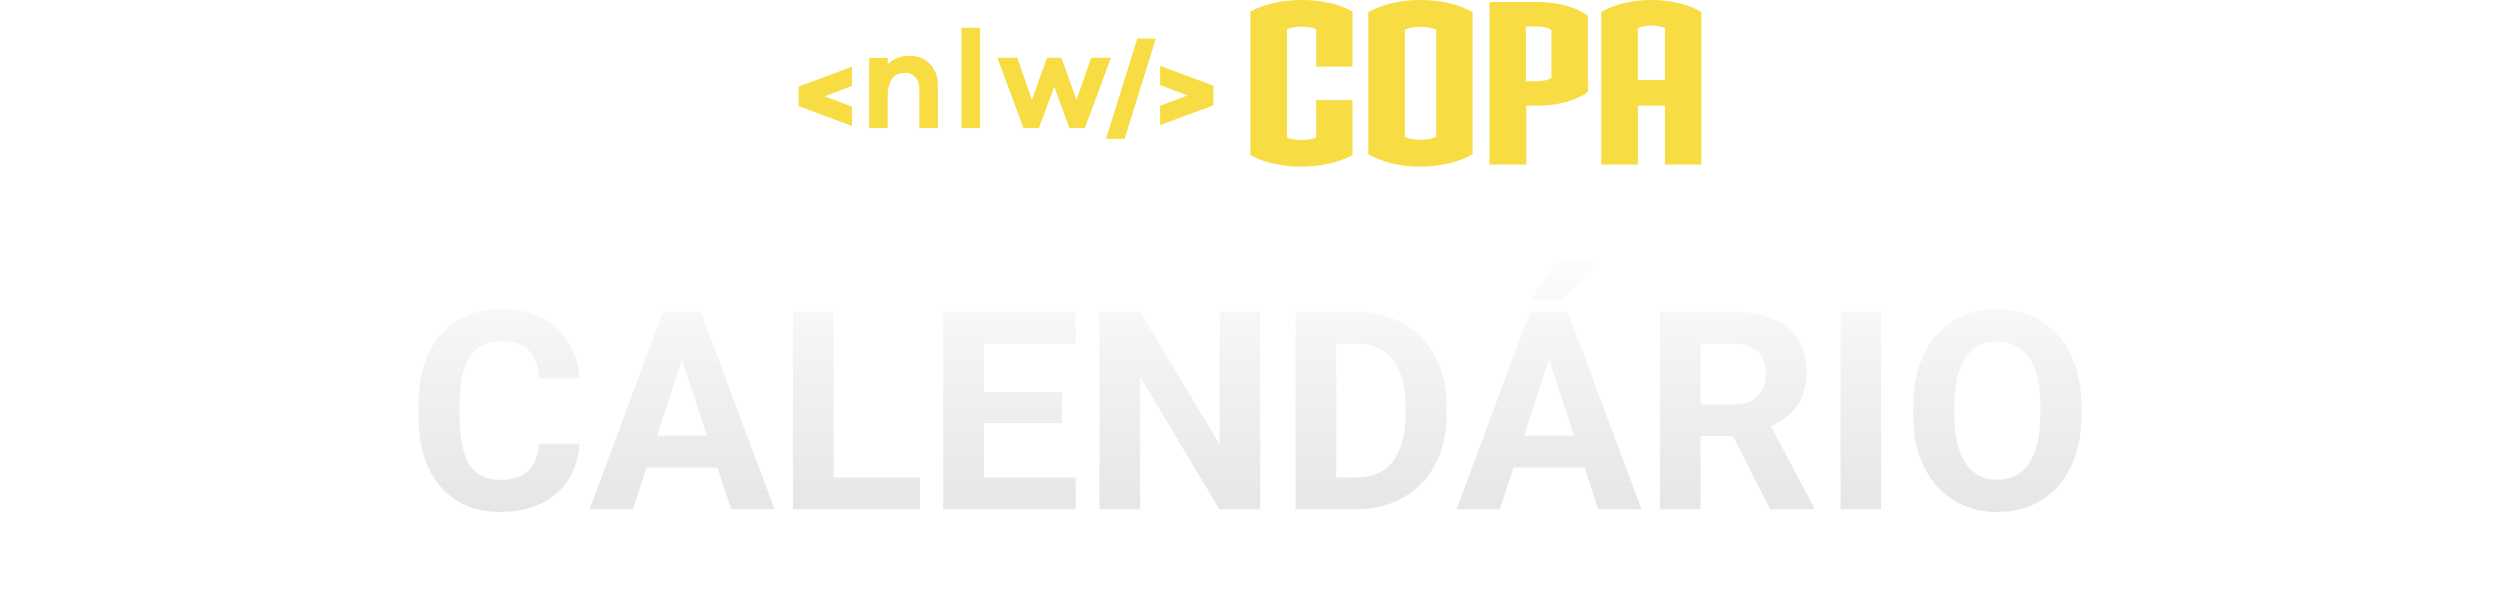
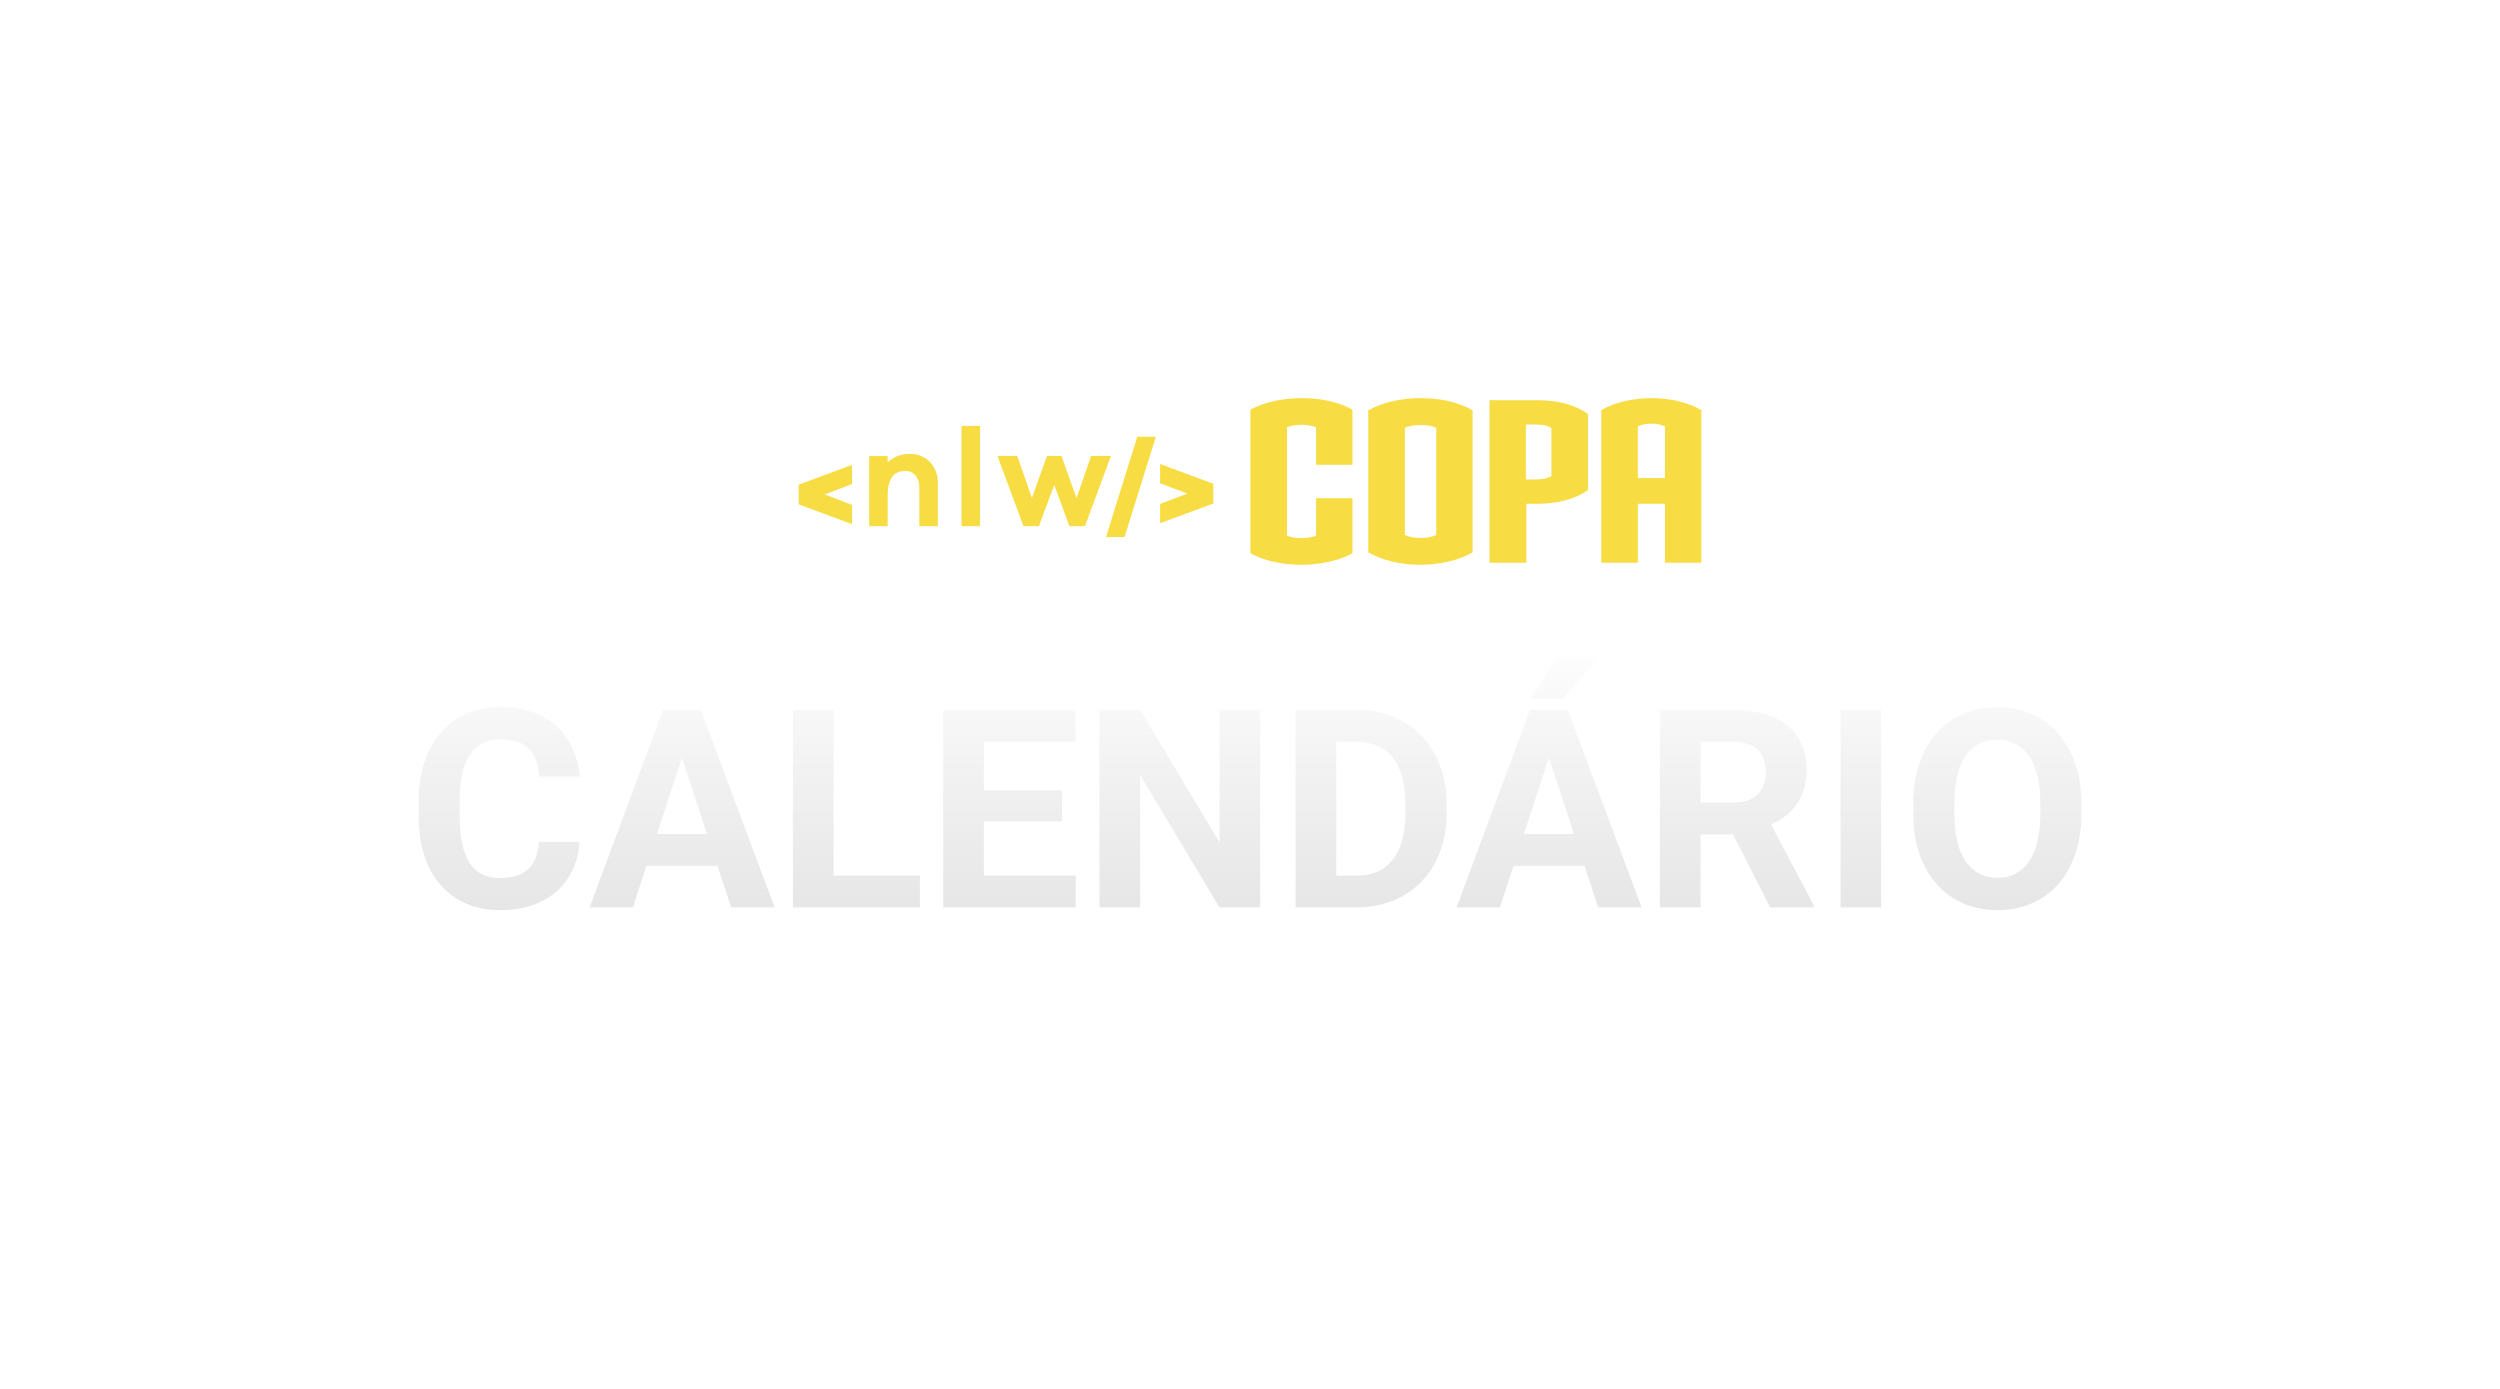
- <svg xmlns="http://www.w3.org/2000/svg" width="270" height="64" viewBox="0 0 270 64" fill="none">
+ <svg xmlns="http://www.w3.org/2000/svg" width="270" height="150" viewBox="0 0 270 64" fill="none">
  <path fill-rule="evenodd" clip-rule="evenodd" d="M92.013 9.282V7.203L86.267 9.339H86.256V11.472H86.267L92.013 13.607V11.526L89.066 10.4L92.013 9.279V9.282Z" fill="#F7DD43" />
  <path fill-rule="evenodd" clip-rule="evenodd" d="M125.292 13.504V11.425L128.236 10.307L125.292 9.189V7.111L131.03 9.246H131.043V11.382H131.03L125.292 13.506V13.504ZM122.827 4.17L119.454 15H121.456L124.83 4.17H122.827Z" fill="#F7DD43" />
  <path fill-rule="evenodd" clip-rule="evenodd" d="M100.454 6.917C101.026 7.543 101.325 8.37 101.29 9.216V13.83H99.287V9.641C99.312 9.173 99.162 8.716 98.868 8.351C98.591 8.027 98.18 7.848 97.753 7.867C96.499 7.867 95.87 8.737 95.87 10.476V13.83H93.868V6.256H95.87V6.939C96.507 6.322 97.369 5.993 98.256 6.031C99.083 5.995 99.883 6.319 100.454 6.917Z" fill="#F7DD43" />
  <path fill-rule="evenodd" clip-rule="evenodd" d="M103.841 3V13.83H105.844V3H103.841Z" fill="#F7DD43" />
  <path fill-rule="evenodd" clip-rule="evenodd" d="M117.166 13.83H115.496L113.858 9.369L112.204 13.83H110.534L107.726 6.243H109.867L111.445 10.781L113.072 6.243H114.636L116.263 10.794L117.841 6.243H119.982L117.172 13.83H117.166Z" fill="#F7DD43" />
  <path d="M140.58 17.998C138.653 17.998 136.629 17.633 135.043 16.754V1.244C136.605 0.39 138.628 2.85548e-05 140.58 2.85548e-05C142.531 2.85548e-05 144.507 0.365 146.066 1.244V7.195H142.139V3.146C141.676 2.951 141.115 2.878 140.555 2.878C139.995 2.878 139.481 2.951 138.993 3.146V14.852C139.456 15.047 139.993 15.12 140.555 15.12C141.117 15.12 141.652 15.047 142.139 14.852V10.805H146.066V16.756C144.53 17.61 142.506 17.975 140.58 18V17.998Z" fill="#F7DD43" />
  <path d="M153.431 17.998C151.358 17.998 149.359 17.558 147.773 16.657V1.317C149.334 0.44 151.335 0 153.431 0C155.528 0 157.479 0.415 159.04 1.317V16.657C157.504 17.558 155.48 17.973 153.431 17.998ZM155.115 3.195C154.652 3 154.091 2.903 153.408 2.903C152.726 2.903 152.189 3 151.725 3.195V14.78C152.187 15 152.749 15.097 153.408 15.097C154.068 15.097 154.628 15 155.115 14.78V3.195Z" fill="#F7DD43" />
  <path d="M165.893 11.413H164.844V17.778H160.869V0.22H165.893C168.284 0.22 170.088 0.707 171.502 1.707V9.926C170.113 10.902 168.282 11.413 165.893 11.413ZM167.552 3.243C167.187 2.975 166.698 2.853 165.868 2.853H164.794V8.779H165.868C166.673 8.779 167.16 8.657 167.552 8.414V3.243Z" fill="#F7DD43" />
  <path d="M179.817 17.778V11.413H176.891V17.778H172.941V1.292C174.38 0.438 176.404 0 178.355 0C180.306 0 182.305 0.44 183.744 1.292V17.778H179.817ZM179.817 3.048C179.402 2.853 178.89 2.756 178.353 2.756C177.816 2.756 177.304 2.853 176.889 3.048V8.632H179.815V3.048H179.817Z" fill="#F7DD43" />
  <path d="M58.213 47.925H62.593C62.505 49.36 62.109 50.635 61.406 51.748C60.713 52.861 59.741 53.73 58.491 54.355C57.251 54.98 55.757 55.293 54.009 55.293C52.642 55.293 51.416 55.059 50.332 54.59C49.248 54.111 48.32 53.428 47.549 52.539C46.787 51.65 46.206 50.576 45.806 49.316C45.405 48.057 45.205 46.645 45.205 45.083V43.603C45.205 42.041 45.41 40.63 45.82 39.37C46.24 38.101 46.836 37.022 47.607 36.133C48.389 35.244 49.321 34.56 50.405 34.082C51.489 33.603 52.7 33.364 54.038 33.364C55.815 33.364 57.315 33.687 58.535 34.331C59.766 34.976 60.718 35.864 61.392 36.997C62.075 38.13 62.485 39.419 62.622 40.864H58.227C58.179 40.005 58.008 39.277 57.715 38.682C57.422 38.076 56.977 37.622 56.382 37.319C55.796 37.007 55.015 36.851 54.038 36.851C53.306 36.851 52.666 36.987 52.119 37.261C51.572 37.534 51.113 37.949 50.742 38.506C50.371 39.062 50.093 39.766 49.907 40.615C49.731 41.455 49.644 42.441 49.644 43.574V45.083C49.644 46.187 49.727 47.158 49.893 47.998C50.059 48.828 50.312 49.531 50.654 50.107C51.006 50.674 51.455 51.103 52.002 51.397C52.559 51.68 53.227 51.821 54.009 51.821C54.927 51.821 55.684 51.675 56.279 51.382C56.875 51.089 57.329 50.654 57.642 50.078C57.964 49.502 58.154 48.784 58.213 47.925ZM74.15 37.319L68.35 55H63.677L71.602 33.672H74.575L74.15 37.319ZM78.97 55L73.154 37.319L72.686 33.672H75.689L83.657 55H78.97ZM78.706 47.06V50.503H67.441V47.06H78.706ZM99.346 51.572V55H88.608V51.572H99.346ZM90.029 33.672V55H85.635V33.672H90.029ZM116.177 51.572V55H104.824V51.572H116.177ZM106.26 33.672V55H101.865V33.672H106.26ZM114.697 42.358V45.698H104.824V42.358H114.697ZM116.162 33.672V37.114H104.824V33.672H116.162ZM136.099 33.672V55H131.704L123.135 40.703V55H118.74V33.672H123.135L131.719 47.983V33.672H136.099ZM146.47 55H141.826L141.855 51.572H146.47C147.622 51.572 148.594 51.313 149.385 50.796C150.176 50.269 150.771 49.502 151.172 48.496C151.582 47.49 151.787 46.274 151.787 44.849V43.809C151.787 42.715 151.67 41.753 151.436 40.923C151.211 40.093 150.874 39.395 150.425 38.828C149.976 38.262 149.424 37.837 148.77 37.554C148.115 37.261 147.363 37.114 146.514 37.114H141.738V33.672H146.514C147.939 33.672 149.243 33.916 150.425 34.404C151.616 34.883 152.646 35.571 153.516 36.47C154.385 37.368 155.054 38.442 155.522 39.692C156.001 40.933 156.24 42.315 156.24 43.838V44.849C156.24 46.362 156.001 47.744 155.522 48.994C155.054 50.244 154.385 51.318 153.516 52.217C152.656 53.105 151.626 53.794 150.425 54.282C149.233 54.761 147.915 55 146.47 55ZM144.316 33.672V55H139.922V33.672H144.316ZM167.783 37.319L161.982 55H157.31L165.234 33.672H168.208L167.783 37.319ZM172.603 55L166.787 37.319L166.318 33.672H169.321L177.29 55H172.603ZM172.339 47.06V50.503H161.074V47.06H172.339ZM165.308 32.471L168.179 27.959H172.764L168.735 32.471H165.308ZM179.268 33.672H187.222C188.853 33.672 190.254 33.916 191.426 34.404C192.607 34.893 193.516 35.615 194.15 36.572C194.785 37.529 195.103 38.706 195.103 40.102C195.103 41.245 194.907 42.227 194.517 43.047C194.136 43.857 193.594 44.536 192.891 45.083C192.197 45.62 191.382 46.05 190.444 46.372L189.053 47.105H182.139L182.109 43.677H187.251C188.022 43.677 188.662 43.54 189.17 43.267C189.678 42.993 190.059 42.612 190.312 42.124C190.576 41.636 190.708 41.069 190.708 40.425C190.708 39.741 190.581 39.15 190.327 38.652C190.073 38.154 189.688 37.773 189.17 37.51C188.652 37.246 188.003 37.114 187.222 37.114H183.662V55H179.268V33.672ZM191.191 55L186.328 45.493L190.972 45.464L195.894 54.795V55H191.191ZM203.159 33.672V55H198.779V33.672H203.159ZM224.795 43.838V44.849C224.795 46.47 224.575 47.925 224.136 49.214C223.696 50.503 223.076 51.602 222.275 52.51C221.475 53.408 220.518 54.097 219.404 54.575C218.301 55.054 217.075 55.293 215.728 55.293C214.39 55.293 213.164 55.054 212.051 54.575C210.947 54.097 209.99 53.408 209.18 52.51C208.369 51.602 207.739 50.503 207.29 49.214C206.851 47.925 206.631 46.47 206.631 44.849V43.838C206.631 42.207 206.851 40.752 207.29 39.473C207.729 38.184 208.35 37.085 209.15 36.177C209.961 35.269 210.918 34.575 212.021 34.097C213.135 33.618 214.36 33.379 215.698 33.379C217.046 33.379 218.271 33.618 219.375 34.097C220.488 34.575 221.445 35.269 222.246 36.177C223.057 37.085 223.682 38.184 224.121 39.473C224.57 40.752 224.795 42.207 224.795 43.838ZM220.356 44.849V43.809C220.356 42.676 220.254 41.68 220.049 40.82C219.844 39.961 219.541 39.238 219.141 38.652C218.74 38.066 218.252 37.627 217.676 37.334C217.1 37.031 216.44 36.88 215.698 36.88C214.956 36.88 214.297 37.031 213.721 37.334C213.154 37.627 212.671 38.066 212.271 38.652C211.88 39.238 211.582 39.961 211.377 40.82C211.172 41.68 211.069 42.676 211.069 43.809V44.849C211.069 45.972 211.172 46.968 211.377 47.837C211.582 48.696 211.885 49.424 212.285 50.02C212.686 50.605 213.174 51.05 213.75 51.352C214.326 51.655 214.985 51.807 215.728 51.807C216.47 51.807 217.129 51.655 217.705 51.352C218.281 51.05 218.765 50.605 219.155 50.02C219.546 49.424 219.844 48.696 220.049 47.837C220.254 46.968 220.356 45.972 220.356 44.849Z" fill="url(#paint0_linear_122_239)" />
  <defs>
    <linearGradient id="paint0_linear_122_239" x1="135" y1="26" x2="135" y2="64" gradientUnits="userSpaceOnUse">
      <stop stop-color="white" />
      <stop offset="1" stop-color="#D9D9D9" stop-opacity="0.8" />
    </linearGradient>
  </defs>
</svg>
